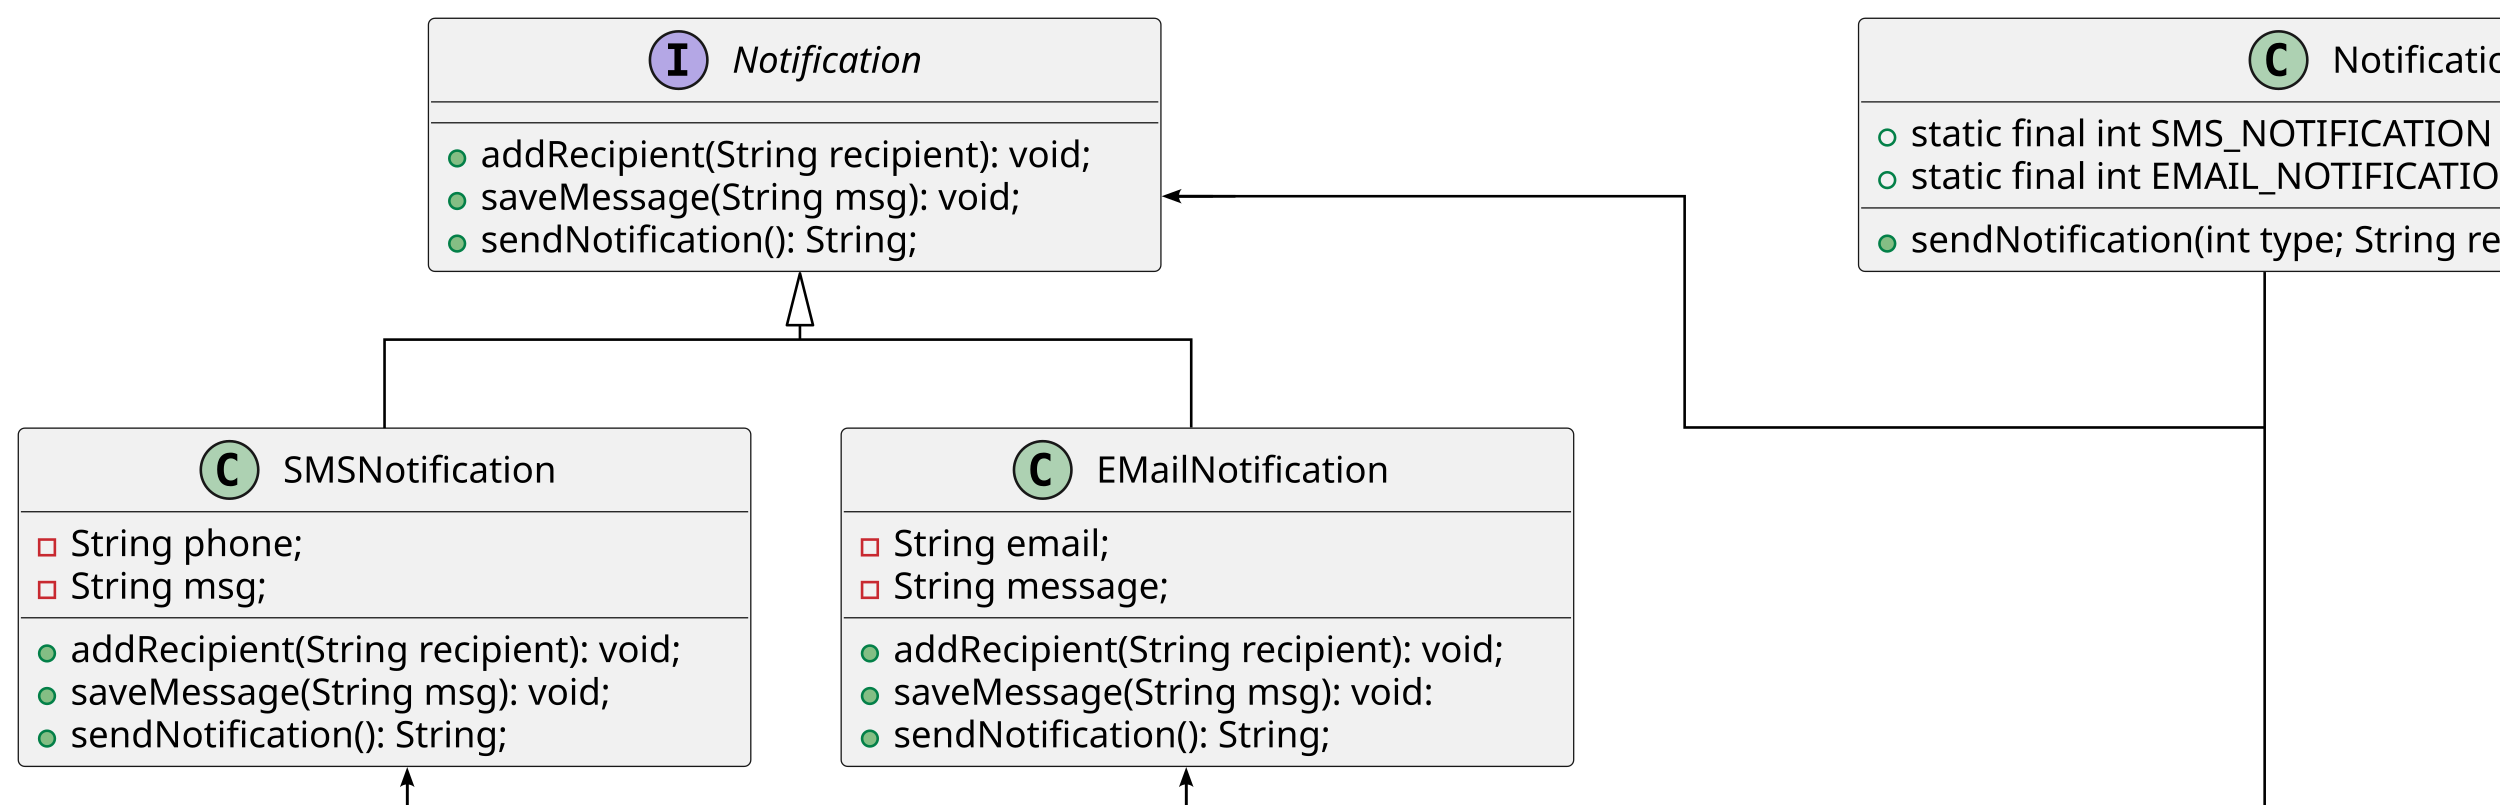
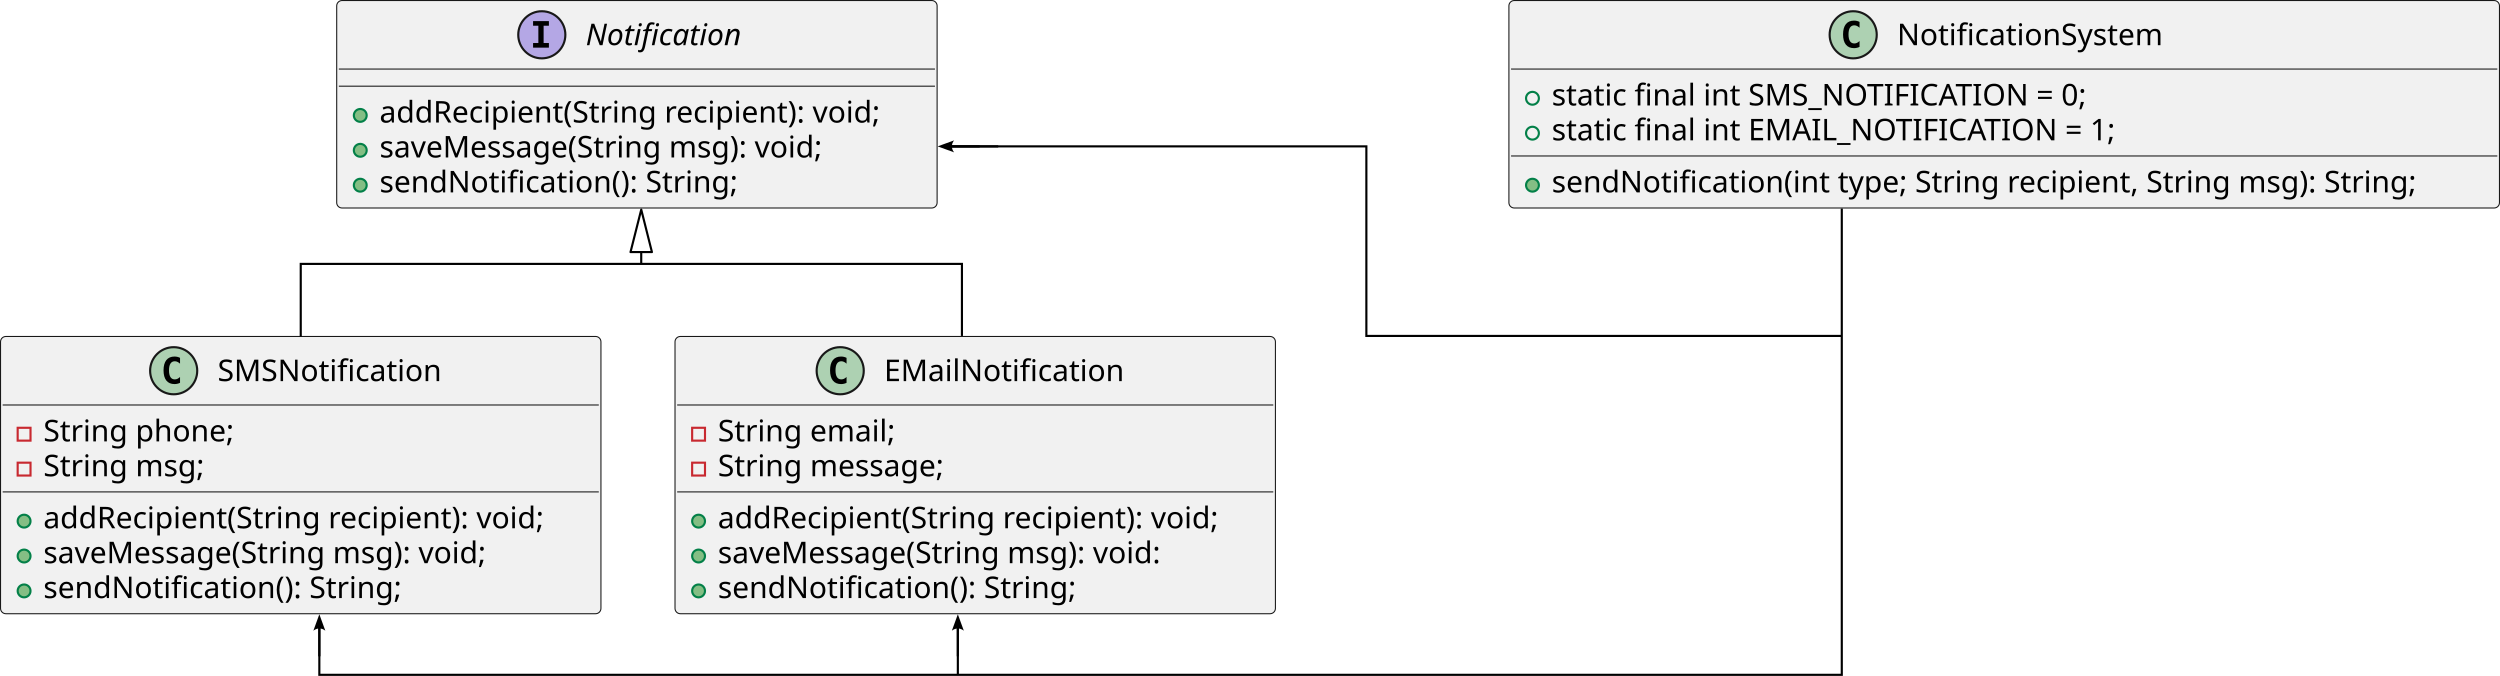
- <svg xmlns="http://www.w3.org/2000/svg" version="1.1" data-diagram-type="CLASS" style="width:957px;height:308px;background:#FFFFFF;" width="957px" height="308px" viewBox="0 0 957 308" zoomAndPan="magnify" preserveAspectRatio="none" contentStyleType="text/css" id="svg21">
+ <svg xmlns="http://www.w3.org/2000/svg" version="1.1" data-diagram-type="CLASS" width="1167.567" height="315.66" viewBox="0 0 1167.567 315.66" zoomAndPan="magnify" preserveAspectRatio="none" contentStyleType="text/css" id="svg21">
  <defs id="defs1">
    <marker style="overflow:visible" id="ConcaveTriangle" refX="0" refY="0" orient="auto-start-reverse" markerWidth="1" markerHeight="1" viewBox="0 0 1 1" preserveAspectRatio="xMidYMid">
      <path transform="scale(0.7)" d="M -2,-4 9,0 -2,4 c 2,-2.33 2,-5.66 0,-8 z" style="fill:context-stroke;fill-rule:evenodd;stroke:none" id="path7" />
    </marker>
  </defs>
-   <g class="entity" data-qualified-name="NotificationSystem" id="ent0001" data-source-line="3" style="font-family:sans-serif" transform="translate(231.559)">
+   <g class="entity" data-qualified-name="NotificationSystem" id="ent0001" data-source-line="3" style="font-family:sans-serif" transform="translate(224.809,-6.75)">
    <rect x="479.89" y="7" width="462.618" height="96.891" fill="#f1f1f1" style="stroke:#181818;stroke-width:0.5" rx="2.5" ry="2.5" id="rect1" />
    <circle cx="640.682" cy="23" fill="#add1b2" style="stroke:#181818;stroke-width:1" id="ellipse1" r="11" />
    <path d="m 643.65,28.641 q -0.578,0.297 -1.218,0.437 -0.641,0.156 -1.344,0.156 -2.5,0 -3.828,-1.64 -1.313,-1.656 -1.313,-4.781 0,-3.125 1.313,-4.782 1.328,-1.656 3.828,-1.656 0.703,0 1.344,0.156 0.656,0.157 1.218,0.453 v 2.719 q -0.625,-0.578 -1.218,-0.844 -0.594,-0.281 -1.219,-0.281 -1.344,0 -2.031,1.078 -0.688,1.063 -0.688,3.157 0,2.093 0.688,3.171 0.687,1.063 2.031,1.063 0.625,0 1.219,-0.266 0.593,-0.281 1.218,-0.859 z" fill="#000000" id="path1" />
    <text x="661.182" y="27.847" fill="#000000" font-size="14px" textLength="132.535" id="text1" lengthAdjust="spacing">NotificationSystem</text>
    <line x1="480.89" y1="39" x2="941.508" y2="39" style="stroke:#181818;stroke-width:0.5" id="line1" />
    <g data-visibility-modifier="PUBLIC_FIELD" id="g2">
      <circle cx="490.89" cy="52.648" fill="none" style="stroke:#038048;stroke-width:1" id="ellipse2" r="3" />
    </g>
    <text x="499.89" y="55.995" fill="#000000" font-size="14px" textLength="271.188" id="text2" lengthAdjust="spacing">static final int SMS_NOTIFICATION = 0;</text>
    <g data-visibility-modifier="PUBLIC_FIELD" id="g3">
      <circle cx="490.89" cy="68.945" fill="none" style="stroke:#038048;stroke-width:1" id="ellipse3" r="3" />
    </g>
    <text x="499.89" y="72.292" fill="#000000" font-size="14px" textLength="283.767" id="text3" lengthAdjust="spacing">static final int EMAIL_NOTIFICATION = 1;</text>
    <line x1="480.89" y1="79.594" x2="941.508" y2="79.594" style="stroke:#181818;stroke-width:0.5" id="line3" />
    <g data-visibility-modifier="PUBLIC_METHOD" id="g4">
      <circle cx="490.89" cy="93.242" fill="#84be84" style="stroke:#038048;stroke-width:1" id="ellipse4" r="3" />
    </g>
    <text x="499.89" y="96.589" fill="#000000" font-size="14px" textLength="436.618" id="text4" lengthAdjust="spacing">sendNotification(int type; String recipient, String msg): String;</text>
  </g>
-   <g class="entity" data-qualified-name="Notification" id="ent0002" data-source-line="10" style="font-family:sans-serif">
+   <g class="entity" data-qualified-name="Notification" id="ent0002" data-source-line="10" style="font-family:sans-serif" transform="translate(-6.75,-6.75)">
    <rect x="164" y="7" width="280.406" height="96.891" fill="#f1f1f1" style="stroke:#181818;stroke-width:0.5" rx="2.5" ry="2.5" id="rect4" />
    <circle cx="259.789" cy="23" fill="#b4a7e5" style="stroke:#181818;stroke-width:1" id="ellipse5" r="11" />
    <path d="m 255.71,18.766 v -2.157 h 7.391 v 2.157 h -2.469 v 8.078 h 2.469 V 29 h -7.391 v -2.156 h 2.469 v -8.078 z" fill="#000000" id="path5" />
    <text x="280.289" y="27.847" fill="#000000" font-size="14px" textLength="80.329" font-style="italic" id="text5" lengthAdjust="spacing">Notification</text>
    <line x1="165" y1="39" x2="443.406" y2="39" style="stroke:#181818;stroke-width:0.5" id="line5" />
    <line x1="165" y1="47" x2="443.406" y2="47" style="stroke:#181818;stroke-width:0.5" id="line6" />
    <g data-visibility-modifier="PUBLIC_METHOD" id="g6">
      <circle cx="175" cy="60.648" fill="#84be84" style="stroke:#038048;stroke-width:1" id="ellipse6" r="3" />
    </g>
    <text x="184" y="63.995" fill="#000000" font-size="14px" textLength="254.406" id="text6" lengthAdjust="spacing">addRecipient(String recipient): void;</text>
    <g data-visibility-modifier="PUBLIC_METHOD" id="g7">
      <circle cx="175" cy="76.945" fill="#84be84" style="stroke:#038048;stroke-width:1" id="ellipse7" r="3" />
    </g>
    <text x="184" y="80.292" fill="#000000" font-size="14px" textLength="224.615" id="text7" lengthAdjust="spacing">saveMessage(String msg): void;</text>
    <g data-visibility-modifier="PUBLIC_METHOD" id="g8">
      <circle cx="175" cy="93.242" fill="#84be84" style="stroke:#038048;stroke-width:1" id="ellipse8" r="3" />
    </g>
    <text x="184" y="96.589" fill="#000000" font-size="14px" textLength="180.585" id="text8" lengthAdjust="spacing">sendNotification(): String;</text>
  </g>
-   <g class="entity" data-qualified-name="SMSNotification" id="ent0003" data-source-line="16" style="font-family:sans-serif">
+   <g class="entity" data-qualified-name="SMSNotification" id="ent0003" data-source-line="16" style="font-family:sans-serif" transform="translate(-6.75,-6.75)">
    <rect x="7" y="163.89" width="280.406" height="129.484" fill="#f1f1f1" style="stroke:#181818;stroke-width:0.5" rx="2.5" ry="2.5" id="rect8" />
    <circle cx="87.862" cy="179.89" fill="#add1b2" style="stroke:#181818;stroke-width:1" id="ellipse9" r="11" />
    <path d="m 90.831,185.531 q -0.578,0.297 -1.219,0.437 -0.64,0.156 -1.343,0.156 -2.5,0 -3.829,-1.64 -1.312,-1.656 -1.312,-4.781 0,-3.125 1.312,-4.782 1.329,-1.656 3.829,-1.656 0.703,0 1.343,0.156 0.657,0.157 1.219,0.453 v 2.719 q -0.625,-0.578 -1.219,-0.844 -0.593,-0.281 -1.218,-0.281 -1.344,0 -2.032,1.078 -0.687,1.063 -0.687,3.157 0,2.093 0.687,3.171 0.688,1.063 2.032,1.063 0.625,0 1.218,-0.266 0.594,-0.281 1.219,-0.859 z" fill="#000000" id="path9" />
    <text x="108.362" y="184.737" fill="#000000" font-size="14px" textLength="110.182" id="text9" lengthAdjust="spacing">SMSNotification</text>
    <line x1="8" y1="195.89" x2="286.406" y2="195.89" style="stroke:#181818;stroke-width:0.5" id="line9" />
    <g data-visibility-modifier="PRIVATE_FIELD" id="g9">
      <rect x="15" y="206.538" width="6" height="6" fill="none" style="stroke:#c82930;stroke-width:1" id="rect9" />
    </g>
    <text x="27" y="212.885" fill="#000000" font-size="14px" textLength="94.76" id="text10" lengthAdjust="spacing">String phone;</text>
    <g data-visibility-modifier="PRIVATE_FIELD" id="g10">
      <rect x="15" y="222.835" width="6" height="6" fill="none" style="stroke:#c82930;stroke-width:1" id="rect10" />
    </g>
    <text x="27" y="229.182" fill="#000000" font-size="14px" textLength="80.767" id="text11" lengthAdjust="spacing">String msg;</text>
    <line x1="8" y1="236.484" x2="286.406" y2="236.484" style="stroke:#181818;stroke-width:0.5" id="line11" />
    <g data-visibility-modifier="PUBLIC_METHOD" id="g11">
      <circle cx="18" cy="250.132" fill="#84be84" style="stroke:#038048;stroke-width:1" id="ellipse11" r="3" />
    </g>
    <text x="27" y="253.479" fill="#000000" font-size="14px" textLength="254.406" id="text12" lengthAdjust="spacing">addRecipient(String recipient): void;</text>
    <g data-visibility-modifier="PUBLIC_METHOD" id="g12">
      <circle cx="18" cy="266.429" fill="#84be84" style="stroke:#038048;stroke-width:1" id="ellipse12" r="3" />
    </g>
    <text x="27" y="269.776" fill="#000000" font-size="14px" textLength="224.615" id="text13" lengthAdjust="spacing">saveMessage(String msg): void;</text>
    <g data-visibility-modifier="PUBLIC_METHOD" id="g13">
      <circle cx="18" cy="282.726" fill="#84be84" style="stroke:#038048;stroke-width:1" id="ellipse13" r="3" />
    </g>
    <text x="27" y="286.073" fill="#000000" font-size="14px" textLength="180.585" id="text14" lengthAdjust="spacing">sendNotification(): String;</text>
  </g>
-   <g class="entity" data-qualified-name="EMailNotification" id="ent0004" data-source-line="25" style="font-family:sans-serif">
+   <g class="entity" data-qualified-name="EMailNotification" id="ent0004" data-source-line="25" style="font-family:sans-serif" transform="translate(-6.75,-6.75)">
    <rect x="322" y="163.89" width="280.406" height="129.484" fill="#f1f1f1" style="stroke:#181818;stroke-width:0.5" rx="2.5" ry="2.5" id="rect14" />
    <circle cx="399.147" cy="179.89" fill="#add1b2" style="stroke:#181818;stroke-width:1" id="ellipse14" r="11" />
    <path d="m 402.116,185.531 q -0.578,0.297 -1.219,0.437 -0.641,0.156 -1.344,0.156 -2.5,0 -3.828,-1.64 -1.312,-1.656 -1.312,-4.781 0,-3.125 1.312,-4.782 1.328,-1.656 3.828,-1.656 0.703,0 1.344,0.156 0.656,0.157 1.219,0.453 v 2.719 q -0.625,-0.578 -1.219,-0.844 -0.594,-0.281 -1.219,-0.281 -1.344,0 -2.031,1.078 -0.688,1.063 -0.688,3.157 0,2.093 0.688,3.171 0.687,1.063 2.031,1.063 0.625,0 1.219,-0.266 0.594,-0.281 1.219,-0.859 z" fill="#000000" id="path14" />
    <text x="419.647" y="184.737" fill="#000000" font-size="14px" textLength="117.612" id="text15" lengthAdjust="spacing">EMailNotification</text>
    <line x1="323" y1="195.89" x2="601.406" y2="195.89" style="stroke:#181818;stroke-width:0.5" id="line15" />
    <g data-visibility-modifier="PRIVATE_FIELD" id="g15">
      <rect x="330" y="206.538" width="6" height="6" fill="none" style="stroke:#c82930;stroke-width:1" id="rect15" />
    </g>
    <text x="342" y="212.885" fill="#000000" font-size="14px" textLength="89.558" id="text16" lengthAdjust="spacing">String email;</text>
    <g data-visibility-modifier="PRIVATE_FIELD" id="g16">
      <rect x="330" y="222.835" width="6" height="6" fill="none" style="stroke:#c82930;stroke-width:1" id="rect16" />
    </g>
    <text x="342" y="229.182" fill="#000000" font-size="14px" textLength="113.866" id="text17" lengthAdjust="spacing">String message;</text>
    <line x1="323" y1="236.484" x2="601.406" y2="236.484" style="stroke:#181818;stroke-width:0.5" id="line17" />
    <g data-visibility-modifier="PUBLIC_METHOD" id="g17">
      <circle cx="333" cy="250.132" fill="#84be84" style="stroke:#038048;stroke-width:1" id="ellipse17" r="3" />
    </g>
    <text x="342" y="253.479" fill="#000000" font-size="14px" textLength="254.406" id="text18" lengthAdjust="spacing">addRecipient(String recipient): void;</text>
    <g data-visibility-modifier="PUBLIC_METHOD" id="g18">
      <circle cx="333" cy="266.429" fill="#84be84" style="stroke:#038048;stroke-width:1" id="ellipse18" r="3" />
    </g>
    <text x="342" y="269.776" fill="#000000" font-size="14px" textLength="224.615" id="text19" lengthAdjust="spacing">saveMessage(String msg): void:</text>
    <g data-visibility-modifier="PUBLIC_METHOD" id="g19">
      <circle cx="333" cy="282.726" fill="#84be84" style="stroke:#038048;stroke-width:1" id="ellipse19" r="3" />
    </g>
    <text x="342" y="286.073" fill="#000000" font-size="14px" textLength="180.585" id="text20" lengthAdjust="spacing">sendNotification(): String;</text>
  </g>
-   <g id="g31">
+   <g id="g31" transform="translate(-6.75,-6.75)">
    <path style="fill:none;stroke:#000000;stroke-linecap:round;stroke-linejoin:round;paint-order:normal" d="m 306.23,104.641 -5.014,19.84 h 10.005 L 306.23,104.641" id="path27" />
    <path style="fill:none;stroke:#000000;stroke-linecap:butt;stroke-linejoin:miter;paint-order:normal" d="M 147.203,163.89 V 130 H 456 v 33.64" id="path30" />
    <path style="fill:none;stroke:#000000;stroke-linecap:butt;stroke-linejoin:miter;paint-order:normal" d="M 306.219,124.481 V 130" id="path31" />
  </g>
-   <g id="g46">
+   <g id="g46" transform="translate(-6.75,-6.75)">
    <g id="g44">
      <g id="g35">
        <path style="fill:none;stroke:#000000;stroke-linecap:butt;stroke-linejoin:miter;marker-end:url(#ConcaveTriangle);paint-order:normal" d="M 155.891,313.271 V 299.924" id="path33" />
        <g id="g37">
          <path style="fill:none;stroke:#000000;stroke-linecap:butt;stroke-linejoin:miter;paint-order:normal" d="m 155.891,299.924 v 21.986 H 866.913 V 104.141" id="path34" />
        </g>
      </g>
      <g id="g36">
        <path style="fill:none;stroke:#000000;stroke-linecap:butt;stroke-linejoin:miter;marker-end:url(#ConcaveTriangle);paint-order:normal" d="M 454.089,313.271 V 299.924" id="path35" />
        <path style="fill:none;stroke:#000000;stroke-linecap:butt;stroke-linejoin:miter;paint-order:normal" d="m 454.089,299.924 v 21.986" id="path36" />
      </g>
    </g>
    <g id="g45">
      <g id="g43" transform="rotate(-90,340.115,189.083)">
        <path style="fill:none;stroke:#000000;stroke-linecap:butt;stroke-linejoin:miter;marker-end:url(#ConcaveTriangle);paint-order:normal" d="M 454.089,313.271 V 299.924" id="path42" />
        <path style="fill:none;stroke:#000000;stroke-linecap:butt;stroke-linejoin:miter;paint-order:normal" d="m 454.089,299.924 v 21.986" id="path43" />
      </g>
      <path style="fill:none;stroke:#000000;stroke-linecap:butt;stroke-linejoin:miter;paint-order:normal" d="M 450.956,75.109 H 644.881 V 163.64 h 222.032" id="path44" />
    </g>
  </g>
</svg>
